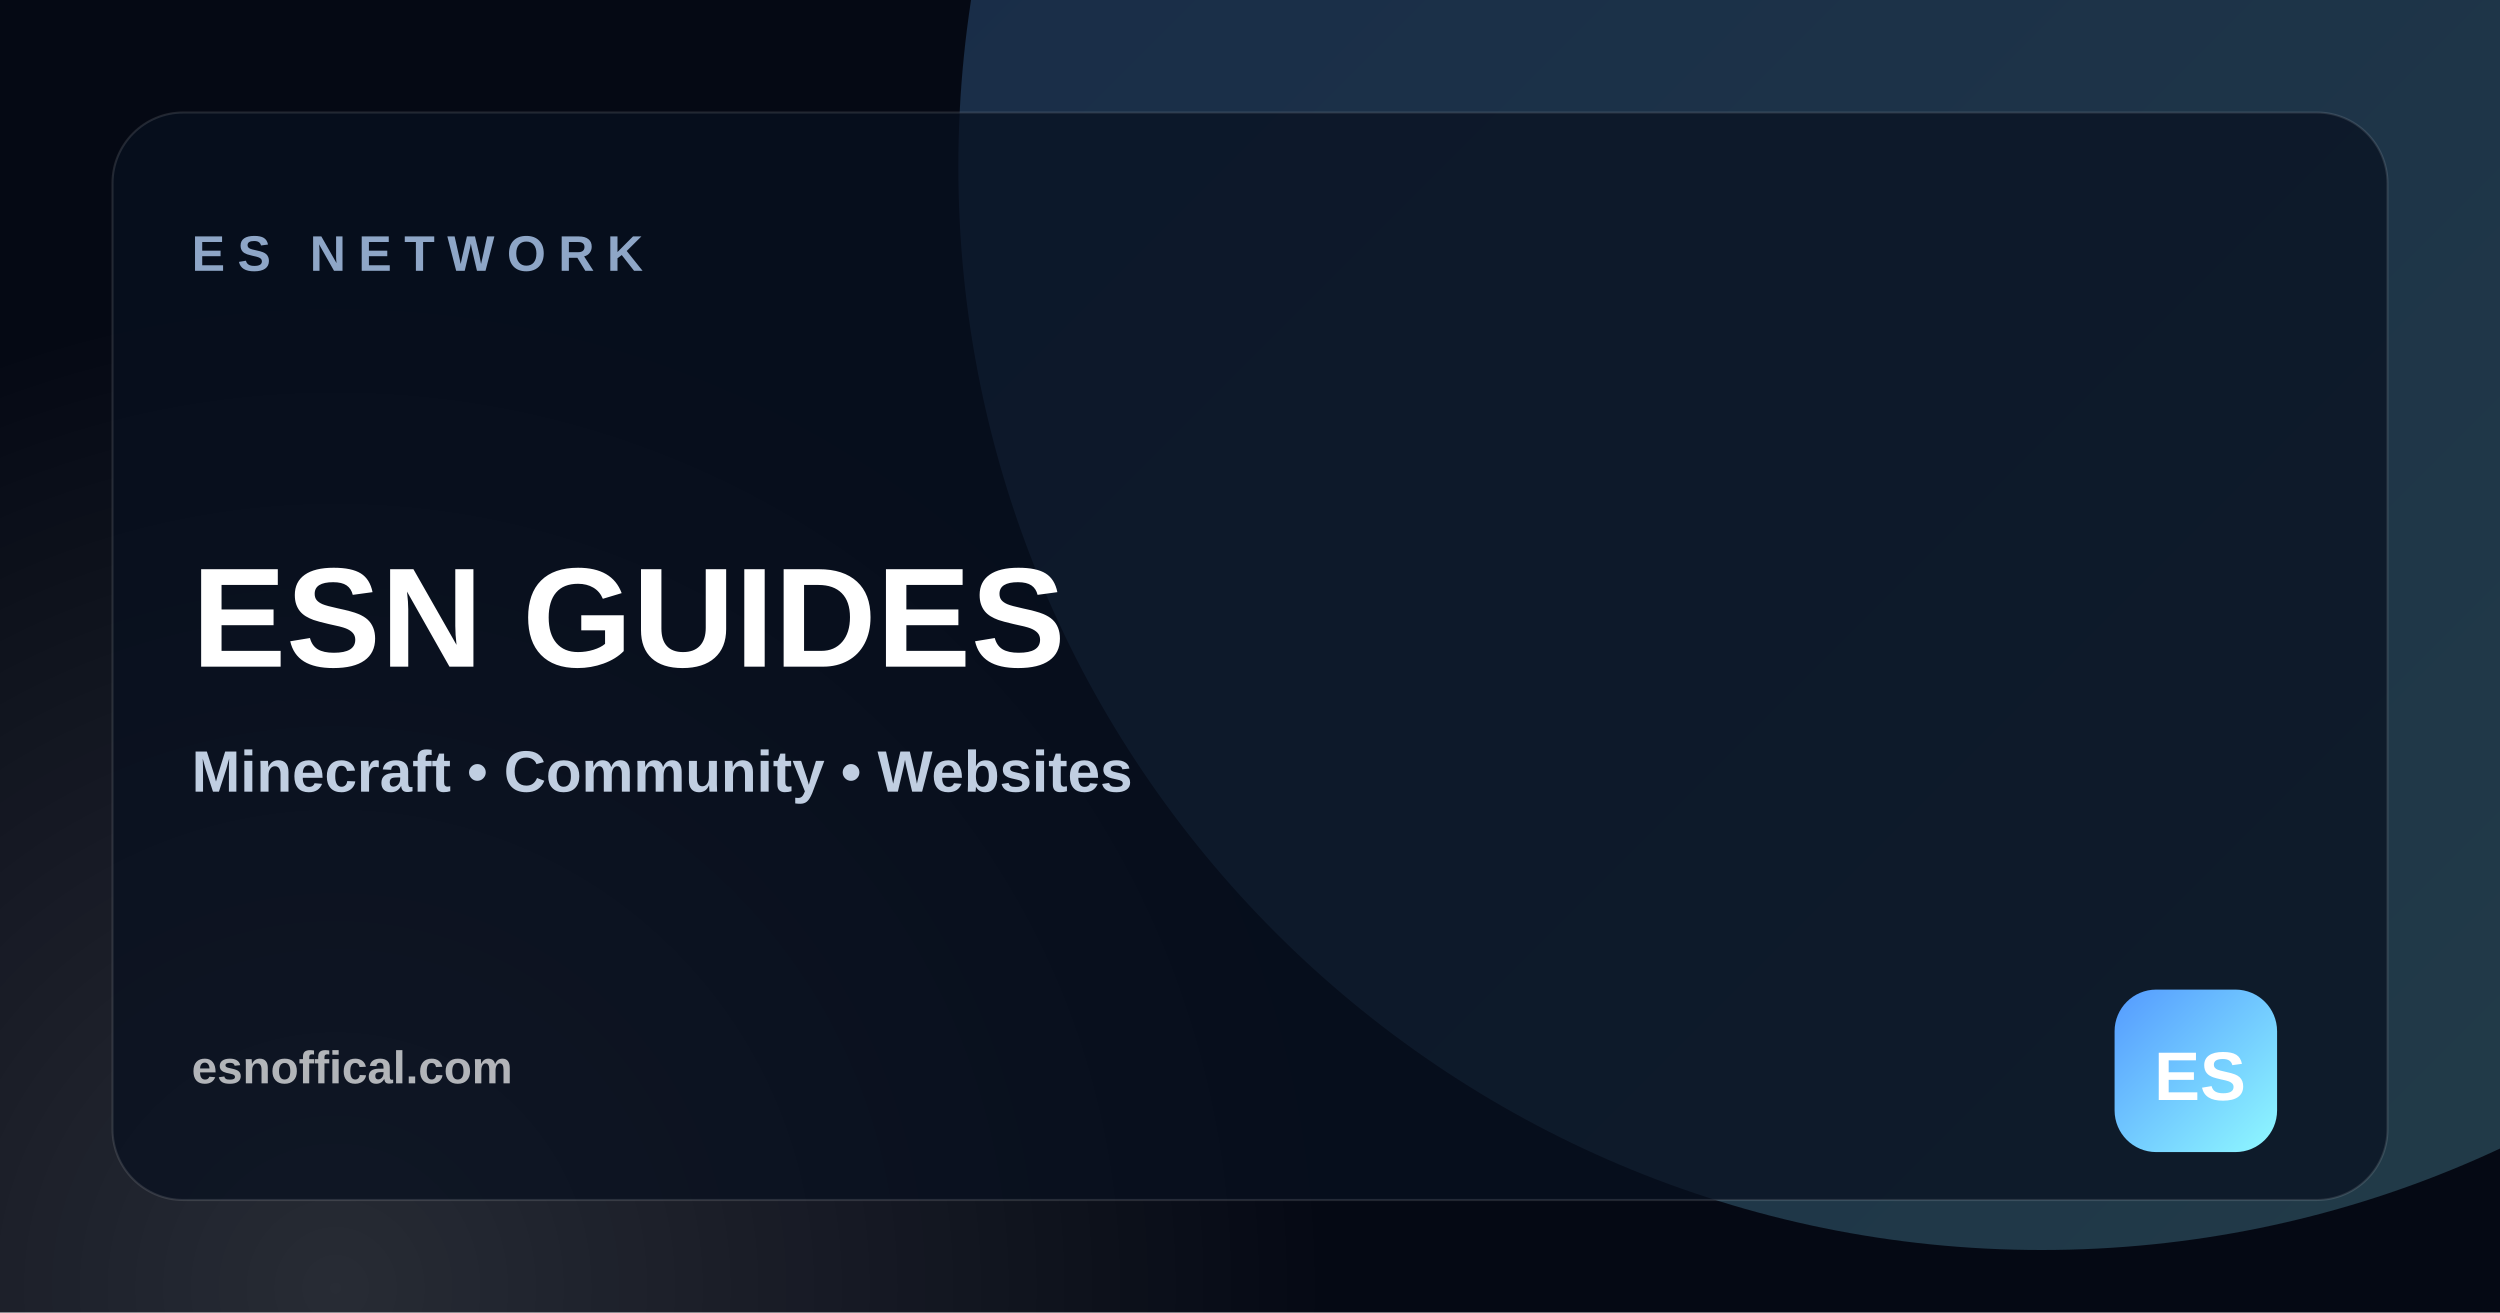
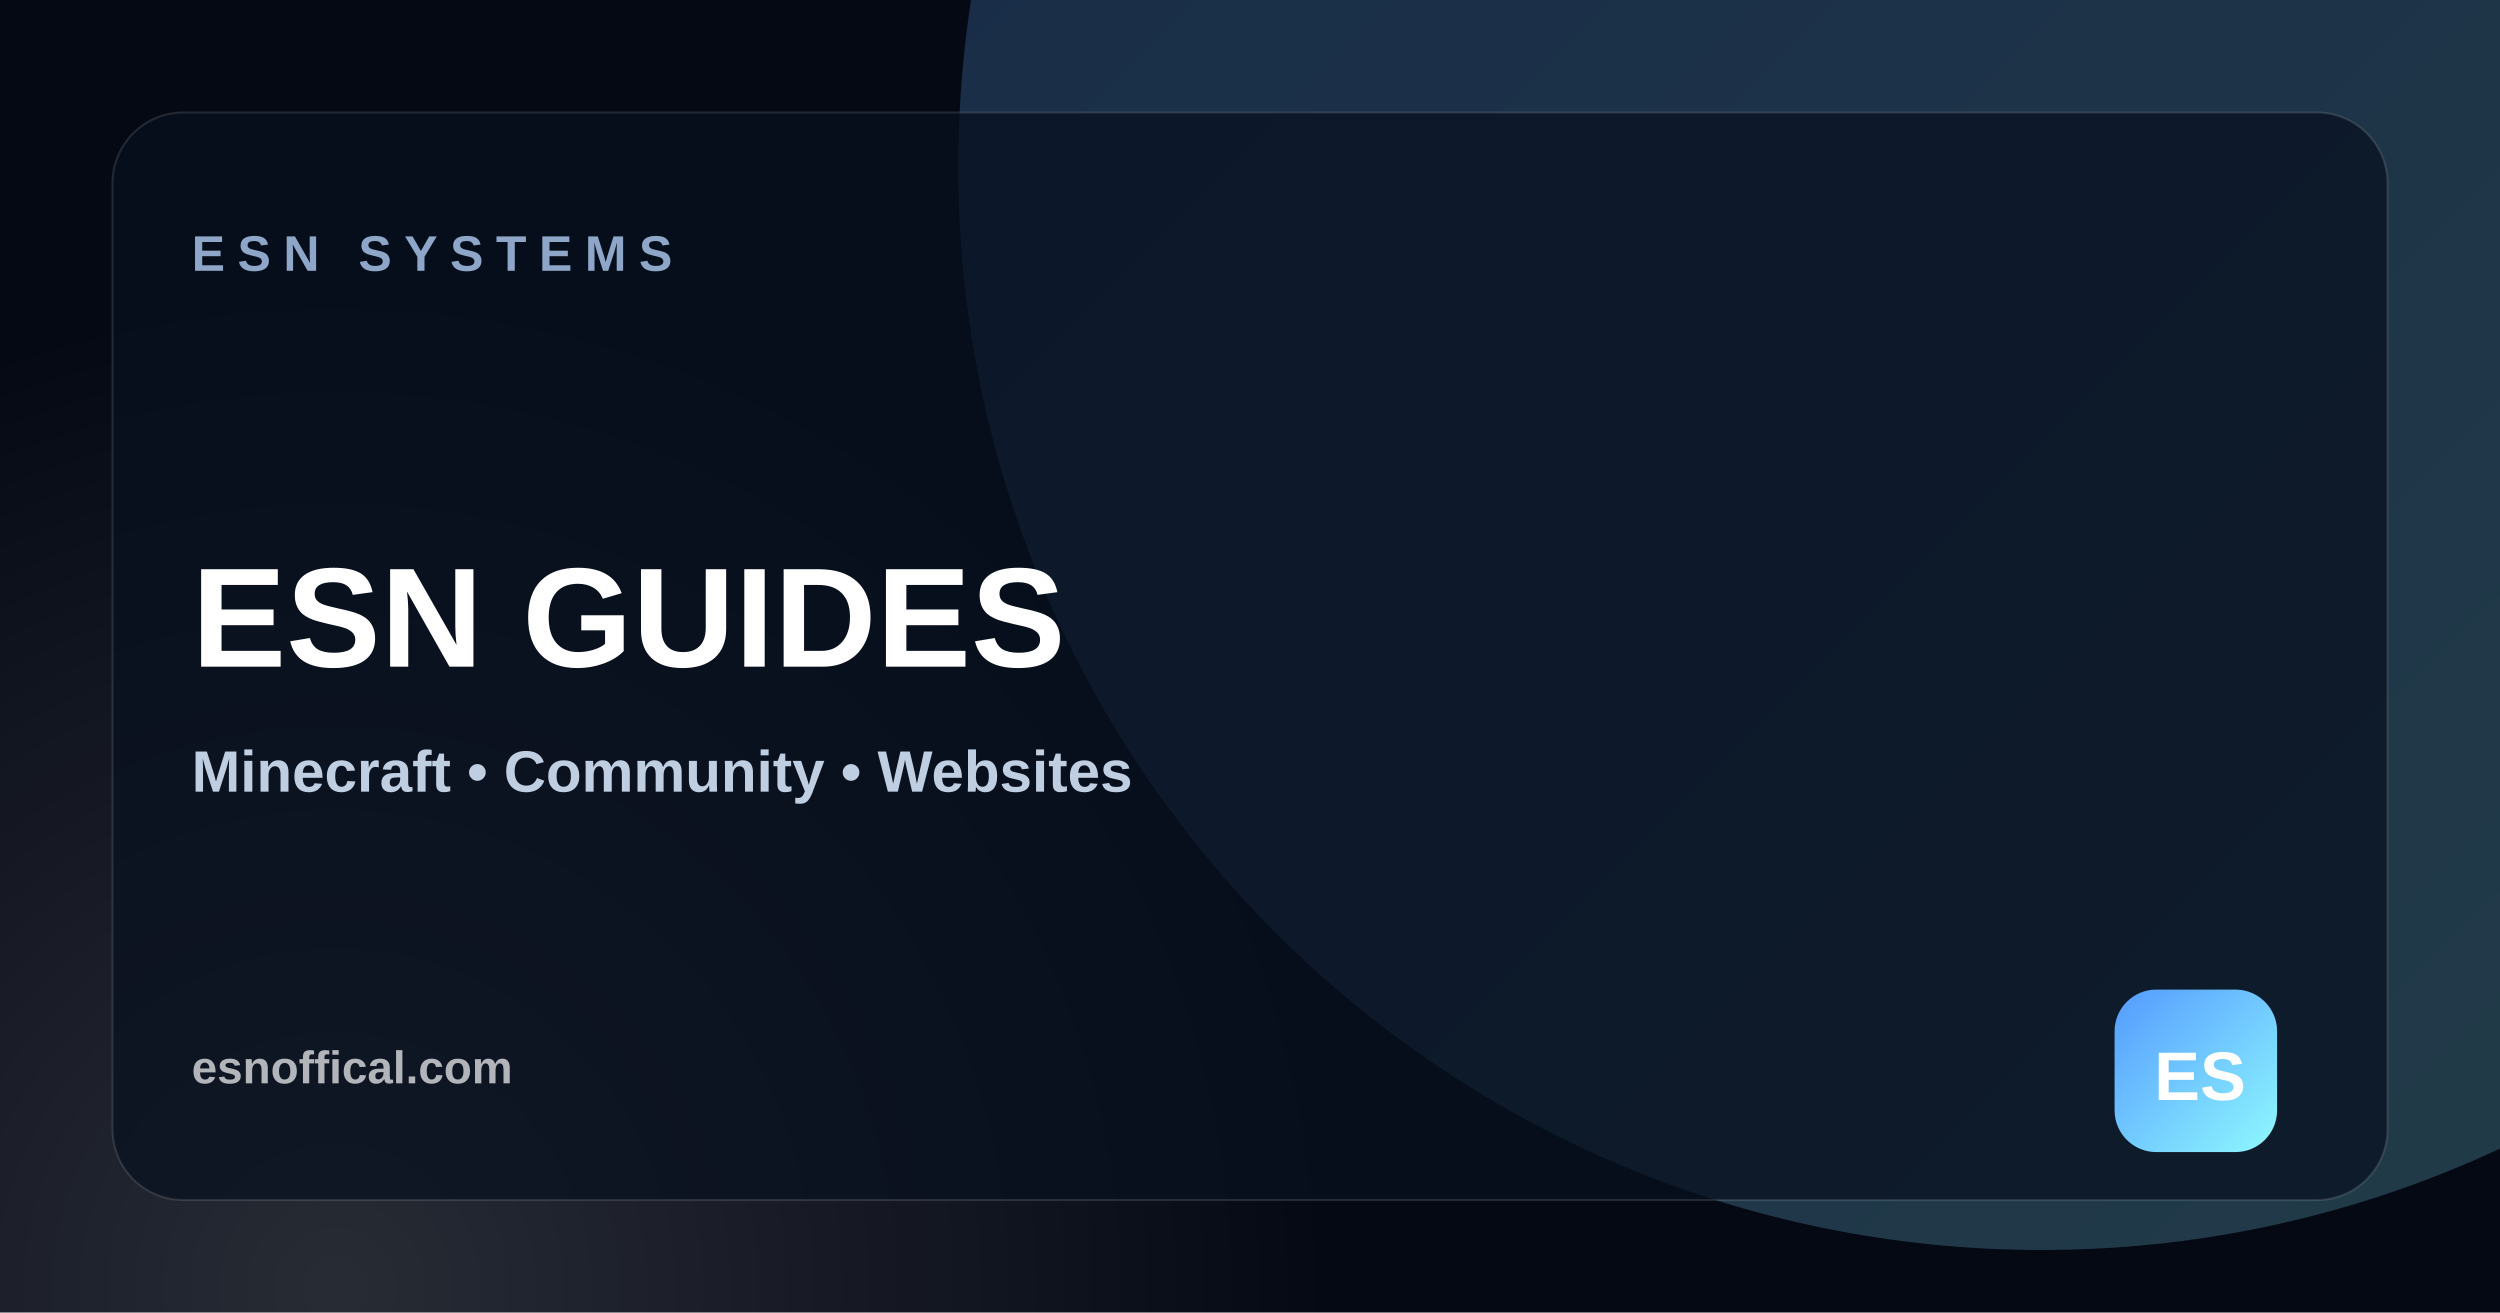
<svg xmlns="http://www.w3.org/2000/svg" width="1200" height="630" viewBox="0 0 1200 630">
  <defs>
    <linearGradient id="g" x1="0" x2="1" y1="0" y2="1">
      <stop stop-color="#549aff" />
      <stop offset="1" stop-color="#8ff9ff" />
    </linearGradient>
    <radialGradient id="r">
      <stop stop-color="#ffffff" stop-opacity=".14" />
      <stop offset="1" stop-color="#ffffff" stop-opacity="0" />
    </radialGradient>
  </defs>
  <rect width="1200" height="630" fill="#050914" />
  <circle cx="980" cy="80" r="520" fill="url(#g)" opacity=".22" />
  <circle cx="160" cy="620" r="480" fill="url(#r)" />
  <rect x="54" y="54" width="1092" height="522" rx="34" fill="#07101f" fill-opacity=".72" stroke="#ffffff" stroke-opacity=".12" />
-   <text x="92" y="130" fill="#8ea6c7" font-family="Arial,sans-serif" font-size="24" font-weight="700" letter-spacing="6">ES NETWORK</text>
+   <text x="92" y="130" fill="#8ea6c7" font-family="Arial,sans-serif" font-size="24" font-weight="700" letter-spacing="6">ESN SYSTEMS</text>
  <text x="92" y="320" fill="#ffffff" font-family="Arial,sans-serif" font-size="68" font-weight="900">ESN GUIDES</text>
  <text x="92" y="380" fill="#c0cee1" font-family="Arial,sans-serif" font-size="28" font-weight="600">Minecraft • Community • Websites</text>
  <text x="92" y="520" fill="#ffffff" fill-opacity=".68" font-family="Arial,sans-serif" font-size="22" font-weight="700">esnoffical.com</text>
  <rect x="1015" y="475" width="78" height="78" rx="20" fill="url(#g)" />
  <text x="1034" y="528" fill="#ffffff" font-family="Arial,sans-serif" font-size="33" font-weight="900">ES</text>
</svg>
